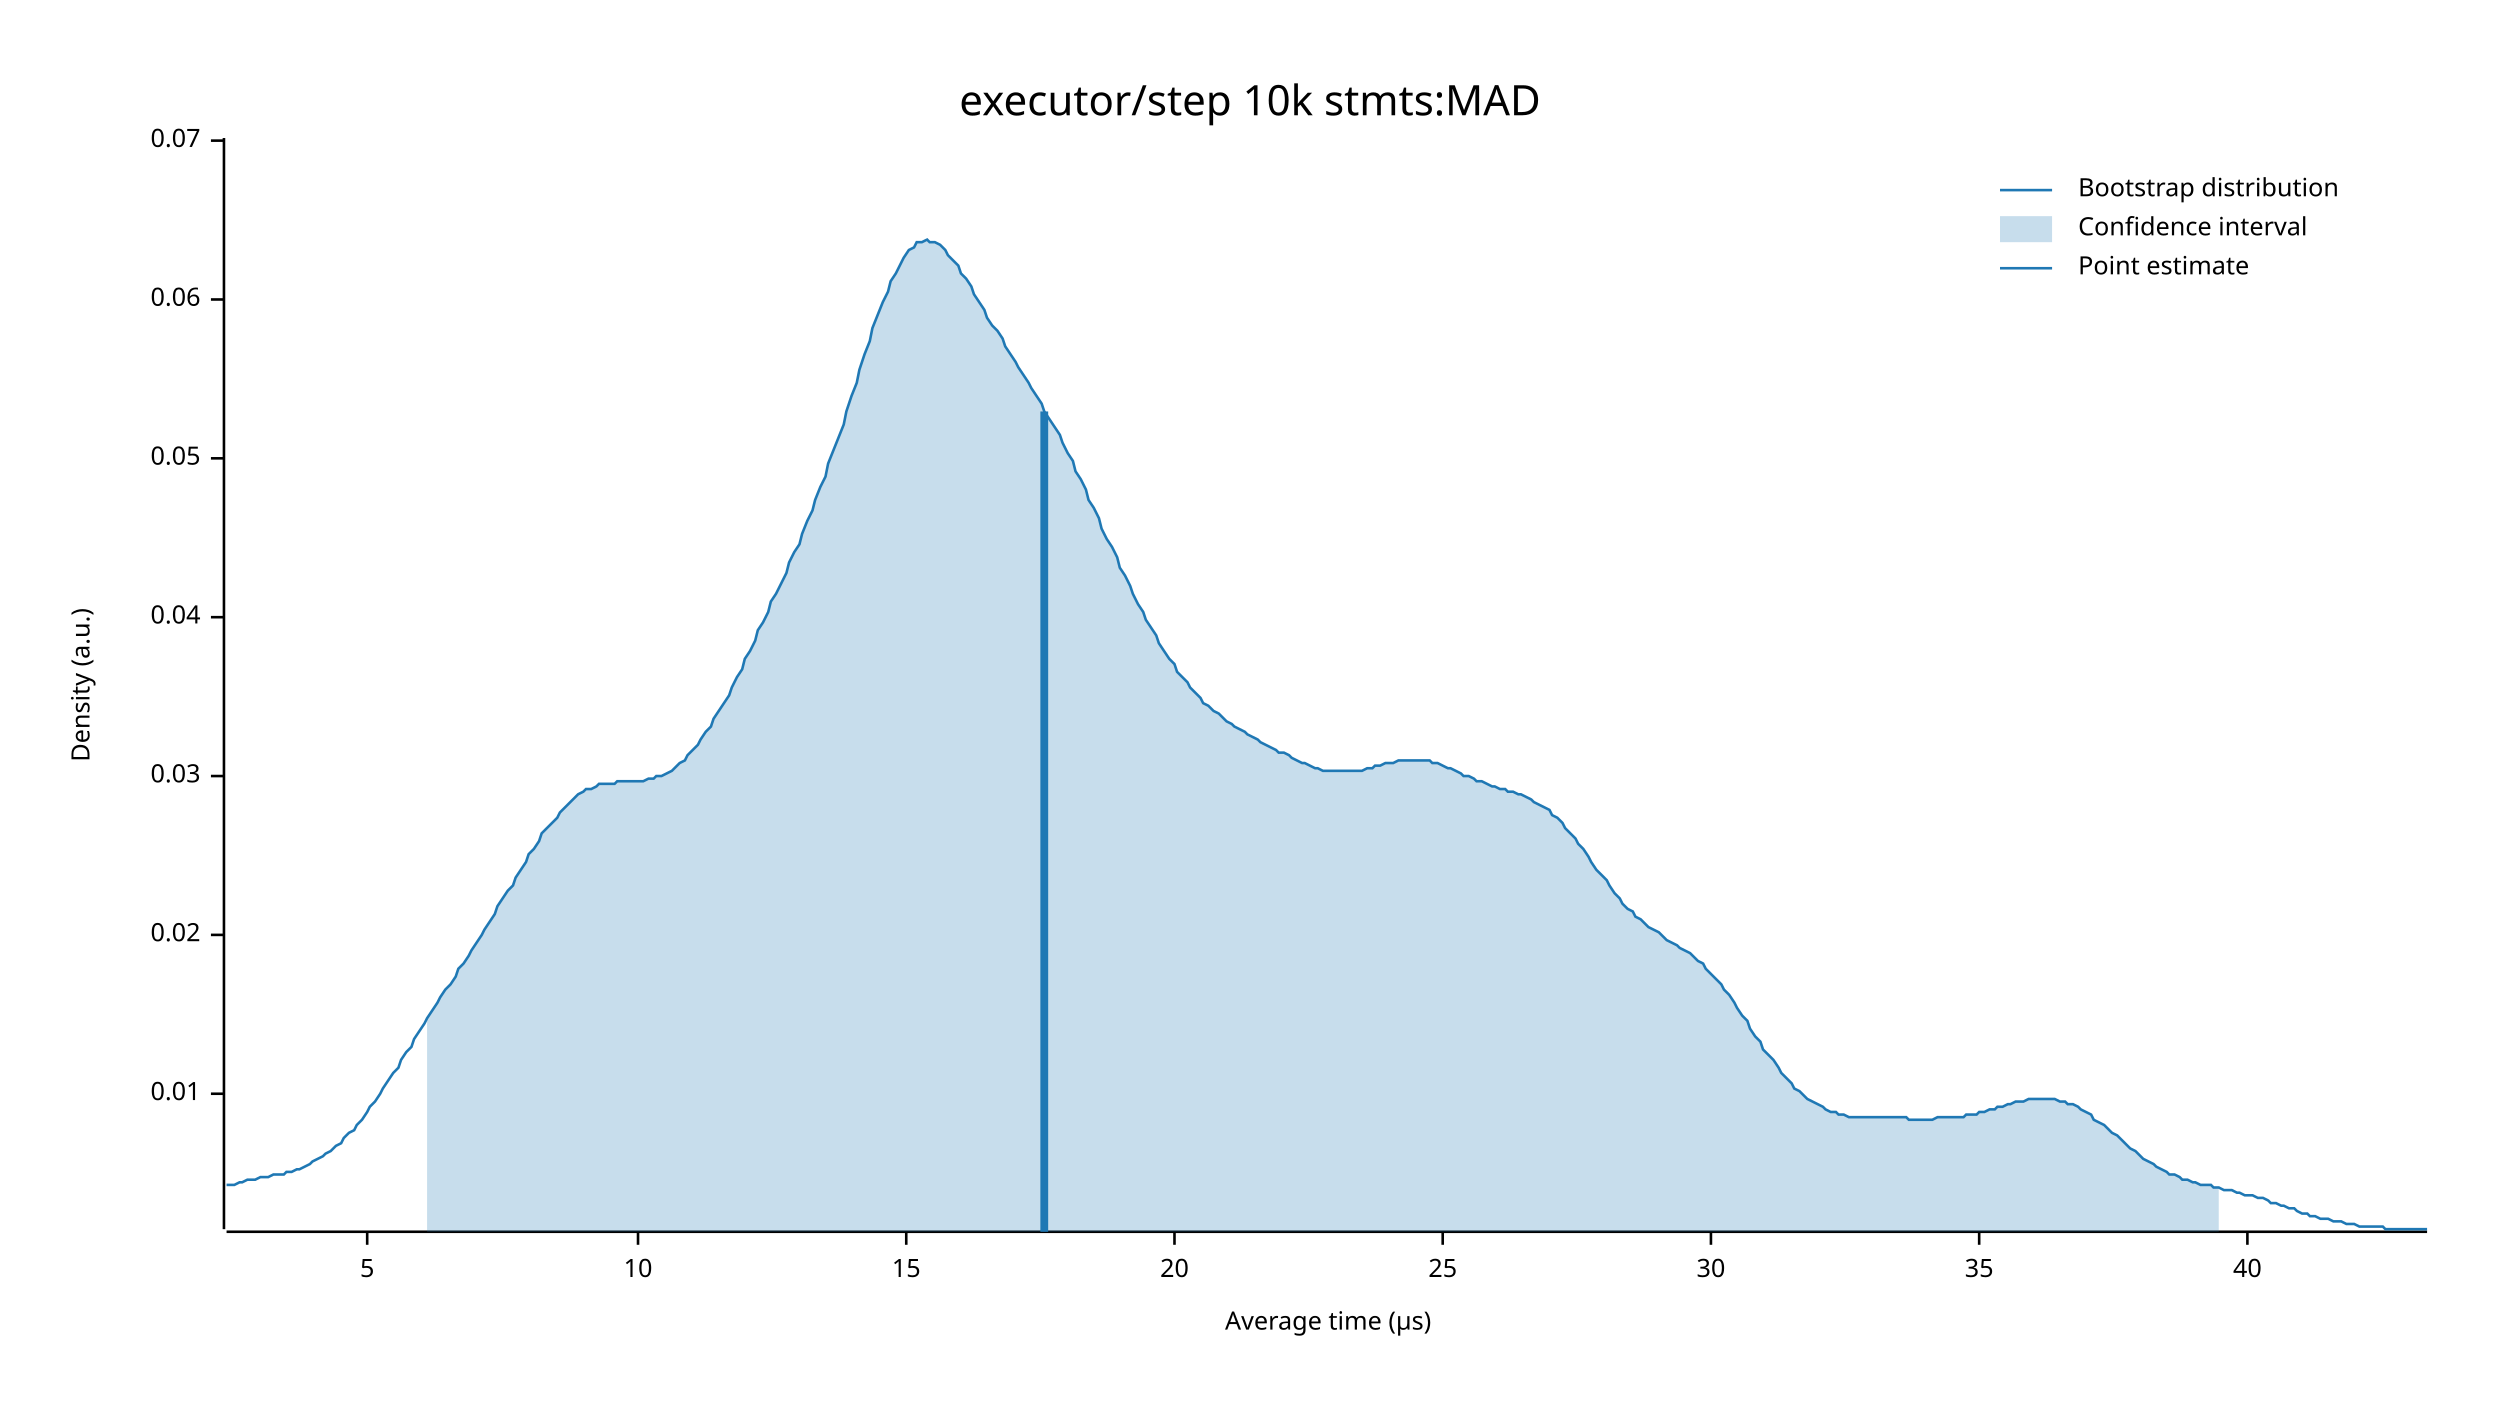
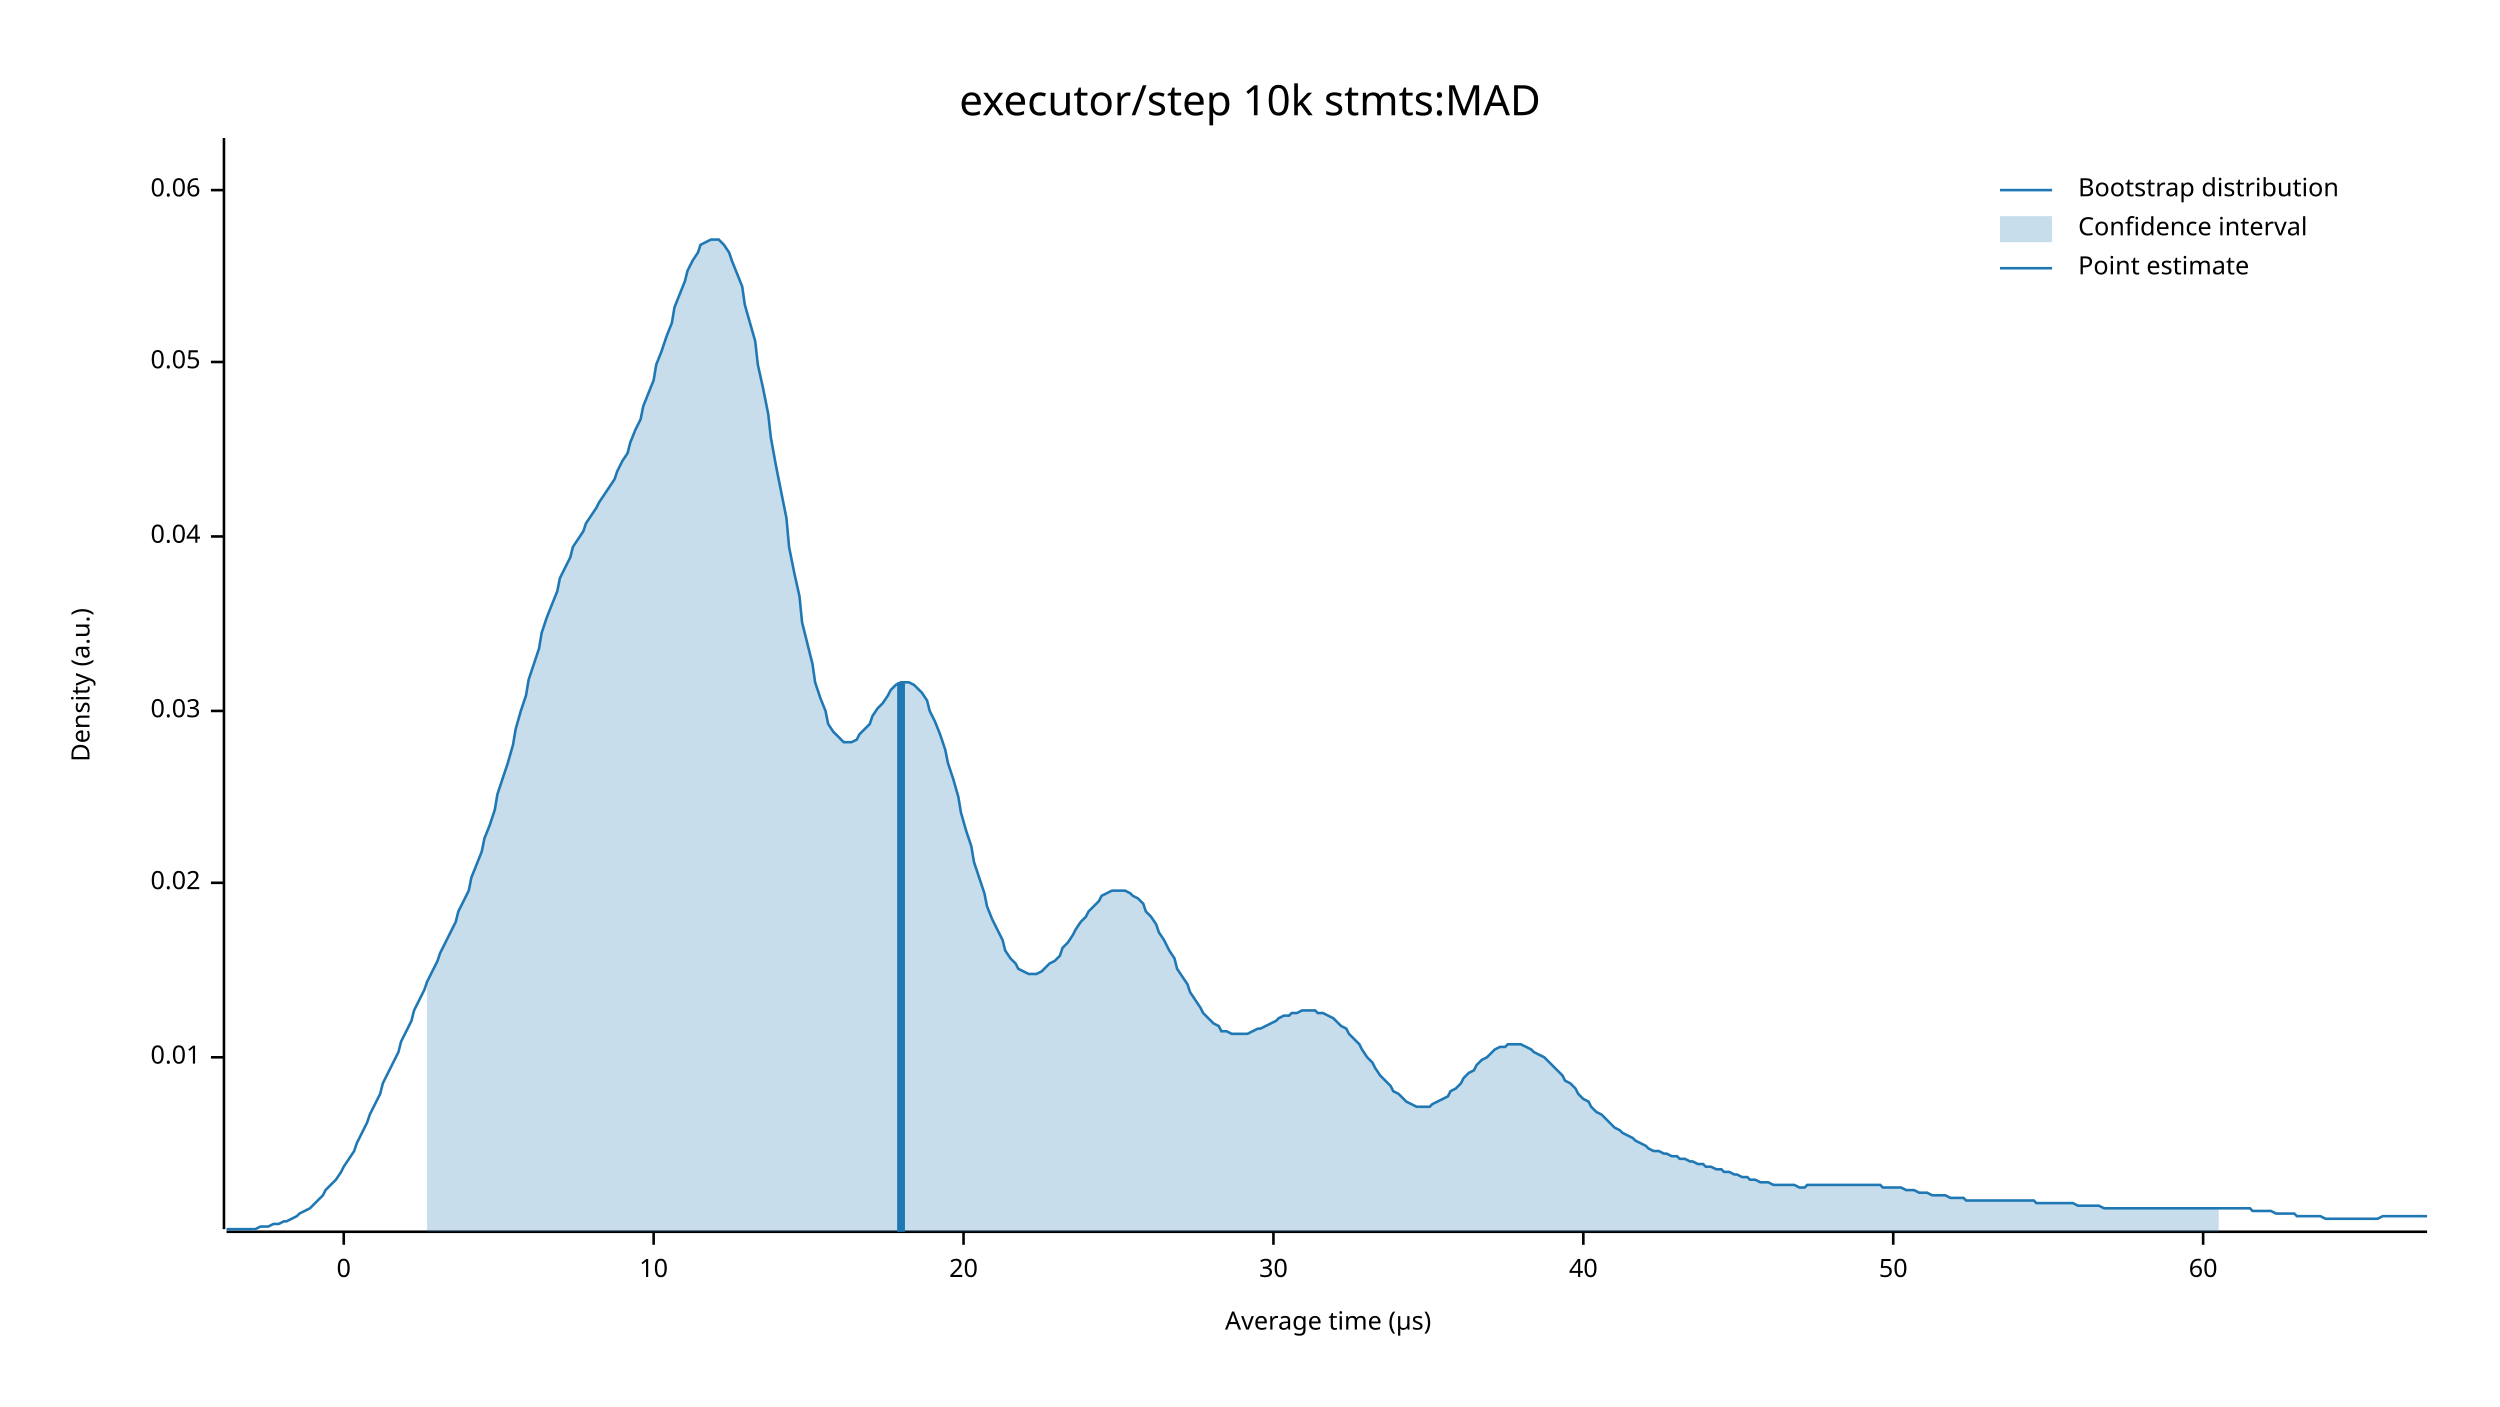
<svg xmlns="http://www.w3.org/2000/svg" width="960" height="540" viewBox="0 0 960 540">
  <text x="480" y="32" dy="0.76em" text-anchor="middle" font-family="sans-serif" font-size="16.129" opacity="1" fill="#000000">
executor/step 10k stmts:MAD
</text>
  <text x="27" y="263" dy="0.76em" text-anchor="middle" font-family="sans-serif" font-size="9.677" opacity="1" fill="#000000" transform="rotate(270, 27, 263)">
Density (a.u.)
</text>
  <text x="510" y="513" dy="-0.5ex" text-anchor="middle" font-family="sans-serif" font-size="9.677" opacity="1" fill="#000000">
Average time (µs)
</text>
  <polyline fill="none" opacity="1" stroke="#000000" stroke-width="1" points="86,53 86,472 " />
-   <text x="77" y="420" dy="0.5ex" text-anchor="end" font-family="sans-serif" font-size="9.677" opacity="1" fill="#000000">
+   <text x="77" y="406" dy="0.5ex" text-anchor="end" font-family="sans-serif" font-size="9.677" opacity="1" fill="#000000">
0.01
</text>
-   <polyline fill="none" opacity="1" stroke="#000000" stroke-width="1" points="81,420 86,420 " />
-   <text x="77" y="359" dy="0.5ex" text-anchor="end" font-family="sans-serif" font-size="9.677" opacity="1" fill="#000000">
+   <polyline fill="none" opacity="1" stroke="#000000" stroke-width="1" points="81,406 86,406 " />
+   <text x="77" y="339" dy="0.5ex" text-anchor="end" font-family="sans-serif" font-size="9.677" opacity="1" fill="#000000">
0.02
</text>
-   <polyline fill="none" opacity="1" stroke="#000000" stroke-width="1" points="81,359 86,359 " />
-   <text x="77" y="298" dy="0.5ex" text-anchor="end" font-family="sans-serif" font-size="9.677" opacity="1" fill="#000000">
+   <polyline fill="none" opacity="1" stroke="#000000" stroke-width="1" points="81,339 86,339 " />
+   <text x="77" y="273" dy="0.5ex" text-anchor="end" font-family="sans-serif" font-size="9.677" opacity="1" fill="#000000">
0.03
</text>
-   <polyline fill="none" opacity="1" stroke="#000000" stroke-width="1" points="81,298 86,298 " />
-   <text x="77" y="237" dy="0.5ex" text-anchor="end" font-family="sans-serif" font-size="9.677" opacity="1" fill="#000000">
+   <polyline fill="none" opacity="1" stroke="#000000" stroke-width="1" points="81,273 86,273 " />
+   <text x="77" y="206" dy="0.5ex" text-anchor="end" font-family="sans-serif" font-size="9.677" opacity="1" fill="#000000">
0.04
</text>
-   <polyline fill="none" opacity="1" stroke="#000000" stroke-width="1" points="81,237 86,237 " />
-   <text x="77" y="176" dy="0.5ex" text-anchor="end" font-family="sans-serif" font-size="9.677" opacity="1" fill="#000000">
+   <polyline fill="none" opacity="1" stroke="#000000" stroke-width="1" points="81,206 86,206 " />
+   <text x="77" y="139" dy="0.5ex" text-anchor="end" font-family="sans-serif" font-size="9.677" opacity="1" fill="#000000">
0.05
</text>
-   <polyline fill="none" opacity="1" stroke="#000000" stroke-width="1" points="81,176 86,176 " />
-   <text x="77" y="115" dy="0.5ex" text-anchor="end" font-family="sans-serif" font-size="9.677" opacity="1" fill="#000000">
+   <polyline fill="none" opacity="1" stroke="#000000" stroke-width="1" points="81,139 86,139 " />
+   <text x="77" y="73" dy="0.5ex" text-anchor="end" font-family="sans-serif" font-size="9.677" opacity="1" fill="#000000">
0.06
</text>
-   <polyline fill="none" opacity="1" stroke="#000000" stroke-width="1" points="81,115 86,115 " />
-   <text x="77" y="54" dy="0.5ex" text-anchor="end" font-family="sans-serif" font-size="9.677" opacity="1" fill="#000000">
- 0.07
+   <polyline fill="none" opacity="1" stroke="#000000" stroke-width="1" points="81,73 86,73 " />
+   <polyline fill="none" opacity="1" stroke="#000000" stroke-width="1" points="87,473 932,473 " />
+   <text x="132" y="483" dy="0.76em" text-anchor="middle" font-family="sans-serif" font-size="9.677" opacity="1" fill="#000000">
+ 0
</text>
-   <polyline fill="none" opacity="1" stroke="#000000" stroke-width="1" points="81,54 86,54 " />
-   <polyline fill="none" opacity="1" stroke="#000000" stroke-width="1" points="87,473 932,473 " />
-   <text x="141" y="483" dy="0.76em" text-anchor="middle" font-family="sans-serif" font-size="9.677" opacity="1" fill="#000000">
- 5
- </text>
-   <polyline fill="none" opacity="1" stroke="#000000" stroke-width="1" points="141,473 141,478 " />
-   <text x="245" y="483" dy="0.76em" text-anchor="middle" font-family="sans-serif" font-size="9.677" opacity="1" fill="#000000">
+   <polyline fill="none" opacity="1" stroke="#000000" stroke-width="1" points="132,473 132,478 " />
+   <text x="251" y="483" dy="0.76em" text-anchor="middle" font-family="sans-serif" font-size="9.677" opacity="1" fill="#000000">
10
</text>
-   <polyline fill="none" opacity="1" stroke="#000000" stroke-width="1" points="245,473 245,478 " />
-   <text x="348" y="483" dy="0.76em" text-anchor="middle" font-family="sans-serif" font-size="9.677" opacity="1" fill="#000000">
- 15
- </text>
-   <polyline fill="none" opacity="1" stroke="#000000" stroke-width="1" points="348,473 348,478 " />
-   <text x="451" y="483" dy="0.76em" text-anchor="middle" font-family="sans-serif" font-size="9.677" opacity="1" fill="#000000">
+   <polyline fill="none" opacity="1" stroke="#000000" stroke-width="1" points="251,473 251,478 " />
+   <text x="370" y="483" dy="0.76em" text-anchor="middle" font-family="sans-serif" font-size="9.677" opacity="1" fill="#000000">
20
</text>
-   <polyline fill="none" opacity="1" stroke="#000000" stroke-width="1" points="451,473 451,478 " />
-   <text x="554" y="483" dy="0.76em" text-anchor="middle" font-family="sans-serif" font-size="9.677" opacity="1" fill="#000000">
- 25
- </text>
-   <polyline fill="none" opacity="1" stroke="#000000" stroke-width="1" points="554,473 554,478 " />
-   <text x="657" y="483" dy="0.76em" text-anchor="middle" font-family="sans-serif" font-size="9.677" opacity="1" fill="#000000">
+   <polyline fill="none" opacity="1" stroke="#000000" stroke-width="1" points="370,473 370,478 " />
+   <text x="489" y="483" dy="0.76em" text-anchor="middle" font-family="sans-serif" font-size="9.677" opacity="1" fill="#000000">
30
</text>
-   <polyline fill="none" opacity="1" stroke="#000000" stroke-width="1" points="657,473 657,478 " />
-   <text x="760" y="483" dy="0.76em" text-anchor="middle" font-family="sans-serif" font-size="9.677" opacity="1" fill="#000000">
- 35
- </text>
-   <polyline fill="none" opacity="1" stroke="#000000" stroke-width="1" points="760,473 760,478 " />
-   <text x="863" y="483" dy="0.76em" text-anchor="middle" font-family="sans-serif" font-size="9.677" opacity="1" fill="#000000">
+   <polyline fill="none" opacity="1" stroke="#000000" stroke-width="1" points="489,473 489,478 " />
+   <text x="608" y="483" dy="0.76em" text-anchor="middle" font-family="sans-serif" font-size="9.677" opacity="1" fill="#000000">
40
</text>
-   <polyline fill="none" opacity="1" stroke="#000000" stroke-width="1" points="863,473 863,478 " />
-   <polyline fill="none" opacity="1" stroke="#1F78B4" stroke-width="1" points="87,455 88,455 90,455 92,454 93,454 95,453 97,453 98,453 100,452 102,452 103,452 105,451 107,451 109,451 110,450 112,450 114,449 115,449 117,448 119,447 120,446 122,445 124,444 125,443 127,442 129,440 131,439 132,437 134,435 136,434 137,432 139,430 141,427 142,425 144,423 146,420 147,418 149,415 151,412 153,410 154,407 156,404 158,402 159,399 161,396 163,393 164,391 166,388 168,385 169,383 171,380 173,378 175,375 176,372 178,370 180,367 181,365 183,362 185,359 186,357 188,354 190,351 191,348 193,345 195,342 197,340 198,337 200,334 202,331 203,328 205,326 207,323 208,320 210,318 212,316 214,314 215,312 217,310 219,308 220,307 222,305 224,304 225,303 227,303 229,302 230,301 232,301 234,301 236,301 237,300 239,300 241,300 242,300 244,300 246,300 247,300 249,299 251,299 252,298 254,298 256,297 258,296 259,295 261,293 263,292 264,290 266,288 268,286 269,284 271,281 273,279 274,276 276,273 278,270 280,267 281,264 283,260 285,257 286,253 288,250 290,246 291,242 293,239 295,235 296,231 298,228 300,224 302,220 303,216 305,212 307,209 308,205 310,200 312,196 313,192 315,187 317,183 318,178 320,173 322,168 324,163 325,158 327,152 329,147 330,142 332,136 334,131 335,126 337,121 339,116 341,112 342,108 344,105 346,101 347,99 349,96 351,95 352,93 354,93 356,92 357,93 359,93 361,94 363,96 364,98 366,100 368,102 369,105 371,107 373,110 374,113 376,116 378,119 379,122 381,125 383,127 385,130 386,133 388,136 390,139 391,141 393,144 395,147 396,149 398,152 400,155 401,158 403,161 405,164 407,167 408,170 410,174 412,177 413,181 415,184 417,188 418,192 420,195 422,199 423,203 425,207 427,210 429,214 430,218 432,221 434,225 435,228 437,232 439,235 440,238 442,241 444,244 445,247 447,250 449,253 451,255 452,258 454,260 456,262 457,264 459,266 461,268 462,270 464,271 466,273 468,274 469,275 471,277 473,278 474,279 476,280 478,281 479,282 481,283 483,284 484,285 486,286 488,287 490,288 491,289 493,289 495,290 496,291 498,292 500,293 501,293 503,294 505,295 506,295 508,296 510,296 512,296 513,296 515,296 517,296 518,296 520,296 522,296 523,296 525,295 527,295 528,294 530,294 532,293 534,293 535,293 537,292 539,292 540,292 542,292 544,292 545,292 547,292 549,292 550,293 552,293 554,294 556,295 557,295 559,296 561,297 562,298 564,298 566,299 567,300 569,300 571,301 573,302 574,302 576,303 578,303 579,304 581,304 583,305 584,305 586,306 588,307 589,308 591,309 593,310 595,311 596,313 598,314 600,316 601,318 603,320 605,322 606,324 608,326 610,329 611,331 613,334 615,336 617,338 618,340 620,343 622,345 623,347 625,349 627,350 628,352 630,353 632,355 633,356 635,357 637,358 639,360 640,361 642,362 644,363 645,364 647,365 649,366 650,367 652,369 654,370 655,372 657,374 659,376 661,378 662,380 664,382 666,385 667,387 669,390 671,392 672,395 674,398 676,400 677,403 679,405 681,407 683,410 684,412 686,414 688,416 689,418 691,419 693,421 694,422 696,423 698,424 700,425 701,426 703,427 705,427 706,428 708,428 710,429 711,429 713,429 715,429 716,429 718,429 720,429 722,429 723,429 725,429 727,429 728,429 730,429 732,429 733,430 735,430 737,430 738,430 740,430 742,430 744,429 745,429 747,429 749,429 750,429 752,429 754,429 755,428 757,428 759,428 760,427 762,427 764,426 766,426 767,425 769,425 771,424 772,424 774,423 776,423 777,423 779,422 781,422 782,422 784,422 786,422 788,422 789,422 791,423 793,423 794,424 796,424 798,425 799,426 801,427 803,428 804,430 806,431 808,432 810,434 811,435 813,436 815,438 816,439 818,441 820,442 821,443 823,445 825,446 827,447 828,448 830,449 832,450 833,451 835,451 837,452 838,453 840,453 842,454 843,454 845,455 847,455 849,455 850,456 852,456 854,457 855,457 857,457 859,458 860,458 862,459 864,459 865,459 867,460 869,460 871,461 872,462 874,462 876,463 877,463 879,464 881,464 882,465 884,466 886,466 887,467 889,467 891,468 893,468 894,468 896,469 898,469 899,469 901,470 903,470 904,470 906,471 908,471 909,471 911,471 913,471 915,471 916,472 918,472 920,472 921,472 923,472 925,472 926,472 928,472 930,472 932,472 " />
-   <polygon opacity="0.25" fill="#1F78B4" points="164,391 166,388 168,385 169,383 171,380 173,378 175,375 176,372 178,370 180,367 181,365 183,362 185,359 186,357 188,354 190,351 191,348 193,345 195,342 197,340 198,337 200,334 202,331 203,328 205,326 207,323 208,320 210,318 212,316 214,314 215,312 217,310 219,308 220,307 222,305 224,304 225,303 227,303 229,302 230,301 232,301 234,301 236,301 237,300 239,300 241,300 242,300 244,300 246,300 247,300 249,299 251,299 252,298 254,298 256,297 258,296 259,295 261,293 263,292 264,290 266,288 268,286 269,284 271,281 273,279 274,276 276,273 278,270 280,267 281,264 283,260 285,257 286,253 288,250 290,246 291,242 293,239 295,235 296,231 298,228 300,224 302,220 303,216 305,212 307,209 308,205 310,200 312,196 313,192 315,187 317,183 318,178 320,173 322,168 324,163 325,158 327,152 329,147 330,142 332,136 334,131 335,126 337,121 339,116 341,112 342,108 344,105 346,101 347,99 349,96 351,95 352,93 354,93 356,92 357,93 359,93 361,94 363,96 364,98 366,100 368,102 369,105 371,107 373,110 374,113 376,116 378,119 379,122 381,125 383,127 385,130 386,133 388,136 390,139 391,141 393,144 395,147 396,149 398,152 400,155 401,158 403,161 405,164 407,167 408,170 410,174 412,177 413,181 415,184 417,188 418,192 420,195 422,199 423,203 425,207 427,210 429,214 430,218 432,221 434,225 435,228 437,232 439,235 440,238 442,241 444,244 445,247 447,250 449,253 451,255 452,258 454,260 456,262 457,264 459,266 461,268 462,270 464,271 466,273 468,274 469,275 471,277 473,278 474,279 476,280 478,281 479,282 481,283 483,284 484,285 486,286 488,287 490,288 491,289 493,289 495,290 496,291 498,292 500,293 501,293 503,294 505,295 506,295 508,296 510,296 512,296 513,296 515,296 517,296 518,296 520,296 522,296 523,296 525,295 527,295 528,294 530,294 532,293 534,293 535,293 537,292 539,292 540,292 542,292 544,292 545,292 547,292 549,292 550,293 552,293 554,294 556,295 557,295 559,296 561,297 562,298 564,298 566,299 567,300 569,300 571,301 573,302 574,302 576,303 578,303 579,304 581,304 583,305 584,305 586,306 588,307 589,308 591,309 593,310 595,311 596,313 598,314 600,316 601,318 603,320 605,322 606,324 608,326 610,329 611,331 613,334 615,336 617,338 618,340 620,343 622,345 623,347 625,349 627,350 628,352 630,353 632,355 633,356 635,357 637,358 639,360 640,361 642,362 644,363 645,364 647,365 649,366 650,367 652,369 654,370 655,372 657,374 659,376 661,378 662,380 664,382 666,385 667,387 669,390 671,392 672,395 674,398 676,400 677,403 679,405 681,407 683,410 684,412 686,414 688,416 689,418 691,419 693,421 694,422 696,423 698,424 700,425 701,426 703,427 705,427 706,428 708,428 710,429 711,429 713,429 715,429 716,429 718,429 720,429 722,429 723,429 725,429 727,429 728,429 730,429 732,429 733,430 735,430 737,430 738,430 740,430 742,430 744,429 745,429 747,429 749,429 750,429 752,429 754,429 755,428 757,428 759,428 760,427 762,427 764,426 766,426 767,425 769,425 771,424 772,424 774,423 776,423 777,423 779,422 781,422 782,422 784,422 786,422 788,422 789,422 791,423 793,423 794,424 796,424 798,425 799,426 801,427 803,428 804,430 806,431 808,432 810,434 811,435 813,436 815,438 816,439 818,441 820,442 821,443 823,445 825,446 827,447 828,448 830,449 832,450 833,451 835,451 837,452 838,453 840,453 842,454 843,454 845,455 847,455 849,455 850,456 852,456 852,473 164,473 " />
-   <polyline fill="none" opacity="1" stroke="#1F78B4" stroke-width="3" points="401,473 401,158 " />
+   <polyline fill="none" opacity="1" stroke="#000000" stroke-width="1" points="608,473 608,478 " />
+   <text x="727" y="483" dy="0.76em" text-anchor="middle" font-family="sans-serif" font-size="9.677" opacity="1" fill="#000000">
+ 50
+ </text>
+   <polyline fill="none" opacity="1" stroke="#000000" stroke-width="1" points="727,473 727,478 " />
+   <text x="846" y="483" dy="0.76em" text-anchor="middle" font-family="sans-serif" font-size="9.677" opacity="1" fill="#000000">
+ 60
+ </text>
+   <polyline fill="none" opacity="1" stroke="#000000" stroke-width="1" points="846,473 846,478 " />
+   <polyline fill="none" opacity="1" stroke="#1F78B4" stroke-width="1" points="87,472 88,472 90,472 92,472 93,472 95,472 97,472 98,472 100,471 102,471 103,471 105,470 107,470 109,469 110,469 112,468 114,467 115,466 117,465 119,464 120,463 122,461 124,459 125,457 127,455 129,453 131,450 132,448 134,445 136,442 137,439 139,435 141,431 142,428 144,424 146,420 147,416 149,412 151,408 153,404 154,400 156,396 158,392 159,388 161,384 163,380 164,377 166,373 168,369 169,366 171,362 173,358 175,354 176,350 178,346 180,342 181,337 183,332 185,327 186,322 188,317 190,311 191,305 193,299 195,293 197,286 198,280 200,273 202,267 203,261 205,255 207,249 208,243 210,237 212,232 214,227 215,222 217,218 219,214 220,210 222,207 224,204 225,201 227,198 229,195 230,193 232,190 234,187 236,184 237,181 239,177 241,174 242,170 244,165 246,161 247,156 249,151 251,146 252,140 254,135 256,129 258,124 259,118 261,113 263,108 264,104 266,100 268,97 269,94 271,93 273,92 274,92 276,92 278,94 280,97 281,100 283,105 285,110 286,117 288,124 290,131 291,140 293,149 295,159 296,168 298,179 300,189 302,199 303,210 305,220 307,229 308,239 310,247 312,255 313,262 315,268 317,273 318,278 320,281 322,283 324,285 325,285 327,285 329,284 330,282 332,280 334,278 335,275 337,272 339,270 341,267 342,265 344,263 346,262 347,262 349,262 351,263 352,264 354,266 356,269 357,273 359,277 361,282 363,288 364,293 366,299 368,306 369,312 371,319 373,325 374,331 376,337 378,343 379,348 381,353 383,357 385,361 386,365 388,368 390,370 391,372 393,373 395,374 396,374 398,374 400,373 401,372 403,370 405,369 407,367 408,364 410,362 412,359 413,357 415,354 417,352 418,350 420,348 422,346 423,344 425,343 427,342 429,342 430,342 432,342 434,343 435,344 437,345 439,347 440,350 442,352 444,355 445,358 447,361 449,365 451,368 452,372 454,375 456,378 457,381 459,384 461,387 462,389 464,391 466,393 468,394 469,396 471,396 473,397 474,397 476,397 478,397 479,397 481,396 483,395 484,395 486,394 488,393 490,392 491,391 493,390 495,390 496,389 498,389 500,388 501,388 503,388 505,388 506,389 508,389 510,390 512,391 513,392 515,394 517,395 518,397 520,399 522,401 523,403 525,406 527,408 528,410 530,413 532,415 534,417 535,419 537,420 539,422 540,423 542,424 544,425 545,425 547,425 549,425 550,424 552,423 554,422 556,421 557,419 559,418 561,416 562,414 564,412 566,411 567,409 569,407 571,406 573,404 574,403 576,402 578,402 579,401 581,401 583,401 584,401 586,402 588,403 589,404 591,405 593,406 595,408 596,409 598,411 600,413 601,415 603,416 605,418 606,420 608,422 610,423 611,425 613,427 615,428 617,430 618,431 620,433 622,434 623,435 625,436 627,437 628,438 630,439 632,440 633,441 635,442 637,442 639,443 640,443 642,444 644,444 645,445 647,445 649,446 650,446 652,447 654,447 655,448 657,448 659,449 661,449 662,450 664,450 666,451 667,451 669,452 671,452 672,453 674,453 676,454 677,454 679,454 681,455 683,455 684,455 686,455 688,455 689,455 691,456 693,456 694,455 696,455 698,455 700,455 701,455 703,455 705,455 706,455 708,455 710,455 711,455 713,455 715,455 716,455 718,455 720,455 722,455 723,456 725,456 727,456 728,456 730,456 732,457 733,457 735,457 737,458 738,458 740,458 742,459 744,459 745,459 747,459 749,460 750,460 752,460 754,460 755,461 757,461 759,461 760,461 762,461 764,461 766,461 767,461 769,461 771,461 772,461 774,461 776,461 777,461 779,461 781,461 782,462 784,462 786,462 788,462 789,462 791,462 793,462 794,462 796,462 798,463 799,463 801,463 803,463 804,463 806,463 808,464 810,464 811,464 813,464 815,464 816,464 818,464 820,464 821,464 823,464 825,464 827,464 828,464 830,464 832,464 833,464 835,464 837,464 838,464 840,464 842,464 843,464 845,464 847,464 849,464 850,464 852,464 854,464 855,464 857,464 859,464 860,464 862,464 864,464 865,465 867,465 869,465 871,465 872,465 874,466 876,466 877,466 879,466 881,466 882,467 884,467 886,467 887,467 889,467 891,467 893,468 894,468 896,468 898,468 899,468 901,468 903,468 904,468 906,468 908,468 909,468 911,468 913,468 915,467 916,467 918,467 920,467 921,467 923,467 925,467 926,467 928,467 930,467 932,467 " />
+   <polygon opacity="0.25" fill="#1F78B4" points="164,377 166,373 168,369 169,366 171,362 173,358 175,354 176,350 178,346 180,342 181,337 183,332 185,327 186,322 188,317 190,311 191,305 193,299 195,293 197,286 198,280 200,273 202,267 203,261 205,255 207,249 208,243 210,237 212,232 214,227 215,222 217,218 219,214 220,210 222,207 224,204 225,201 227,198 229,195 230,193 232,190 234,187 236,184 237,181 239,177 241,174 242,170 244,165 246,161 247,156 249,151 251,146 252,140 254,135 256,129 258,124 259,118 261,113 263,108 264,104 266,100 268,97 269,94 271,93 273,92 274,92 276,92 278,94 280,97 281,100 283,105 285,110 286,117 288,124 290,131 291,140 293,149 295,159 296,168 298,179 300,189 302,199 303,210 305,220 307,229 308,239 310,247 312,255 313,262 315,268 317,273 318,278 320,281 322,283 324,285 325,285 327,285 329,284 330,282 332,280 334,278 335,275 337,272 339,270 341,267 342,265 344,263 346,262 347,262 349,262 351,263 352,264 354,266 356,269 357,273 359,277 361,282 363,288 364,293 366,299 368,306 369,312 371,319 373,325 374,331 376,337 378,343 379,348 381,353 383,357 385,361 386,365 388,368 390,370 391,372 393,373 395,374 396,374 398,374 400,373 401,372 403,370 405,369 407,367 408,364 410,362 412,359 413,357 415,354 417,352 418,350 420,348 422,346 423,344 425,343 427,342 429,342 430,342 432,342 434,343 435,344 437,345 439,347 440,350 442,352 444,355 445,358 447,361 449,365 451,368 452,372 454,375 456,378 457,381 459,384 461,387 462,389 464,391 466,393 468,394 469,396 471,396 473,397 474,397 476,397 478,397 479,397 481,396 483,395 484,395 486,394 488,393 490,392 491,391 493,390 495,390 496,389 498,389 500,388 501,388 503,388 505,388 506,389 508,389 510,390 512,391 513,392 515,394 517,395 518,397 520,399 522,401 523,403 525,406 527,408 528,410 530,413 532,415 534,417 535,419 537,420 539,422 540,423 542,424 544,425 545,425 547,425 549,425 550,424 552,423 554,422 556,421 557,419 559,418 561,416 562,414 564,412 566,411 567,409 569,407 571,406 573,404 574,403 576,402 578,402 579,401 581,401 583,401 584,401 586,402 588,403 589,404 591,405 593,406 595,408 596,409 598,411 600,413 601,415 603,416 605,418 606,420 608,422 610,423 611,425 613,427 615,428 617,430 618,431 620,433 622,434 623,435 625,436 627,437 628,438 630,439 632,440 633,441 635,442 637,442 639,443 640,443 642,444 644,444 645,445 647,445 649,446 650,446 652,447 654,447 655,448 657,448 659,449 661,449 662,450 664,450 666,451 667,451 669,452 671,452 672,453 674,453 676,454 677,454 679,454 681,455 683,455 684,455 686,455 688,455 689,455 691,456 693,456 694,455 696,455 698,455 700,455 701,455 703,455 705,455 706,455 708,455 710,455 711,455 713,455 715,455 716,455 718,455 720,455 722,455 723,456 725,456 727,456 728,456 730,456 732,457 733,457 735,457 737,458 738,458 740,458 742,459 744,459 745,459 747,459 749,460 750,460 752,460 754,460 755,461 757,461 759,461 760,461 762,461 764,461 766,461 767,461 769,461 771,461 772,461 774,461 776,461 777,461 779,461 781,461 782,462 784,462 786,462 788,462 789,462 791,462 793,462 794,462 796,462 798,463 799,463 801,463 803,463 804,463 806,463 808,464 810,464 811,464 813,464 815,464 816,464 818,464 820,464 821,464 823,464 825,464 827,464 828,464 830,464 832,464 833,464 835,464 837,464 838,464 840,464 842,464 843,464 845,464 847,464 849,464 850,464 852,464 852,473 164,473 " />
+   <polyline fill="none" opacity="1" stroke="#1F78B4" stroke-width="3" points="346,473 346,262 " />
  <text x="798" y="68" dy="0.76em" text-anchor="start" font-family="sans-serif" font-size="9.677" opacity="1" fill="#000000">
Bootstrap distribution
</text>
  <text x="798" y="83" dy="0.76em" text-anchor="start" font-family="sans-serif" font-size="9.677" opacity="1" fill="#000000">
Confidence interval
</text>
  <text x="798" y="98" dy="0.76em" text-anchor="start" font-family="sans-serif" font-size="9.677" opacity="1" fill="#000000">
Point estimate
</text>
  <polyline fill="none" opacity="1" stroke="#1F78B4" stroke-width="1" points="768,73 788,73 " />
  <rect x="768" y="83" width="20" height="10" opacity="0.25" fill="#1F78B4" stroke="none" />
  <polyline fill="none" opacity="1" stroke="#1F78B4" stroke-width="1" points="768,103 788,103 " />
</svg>
